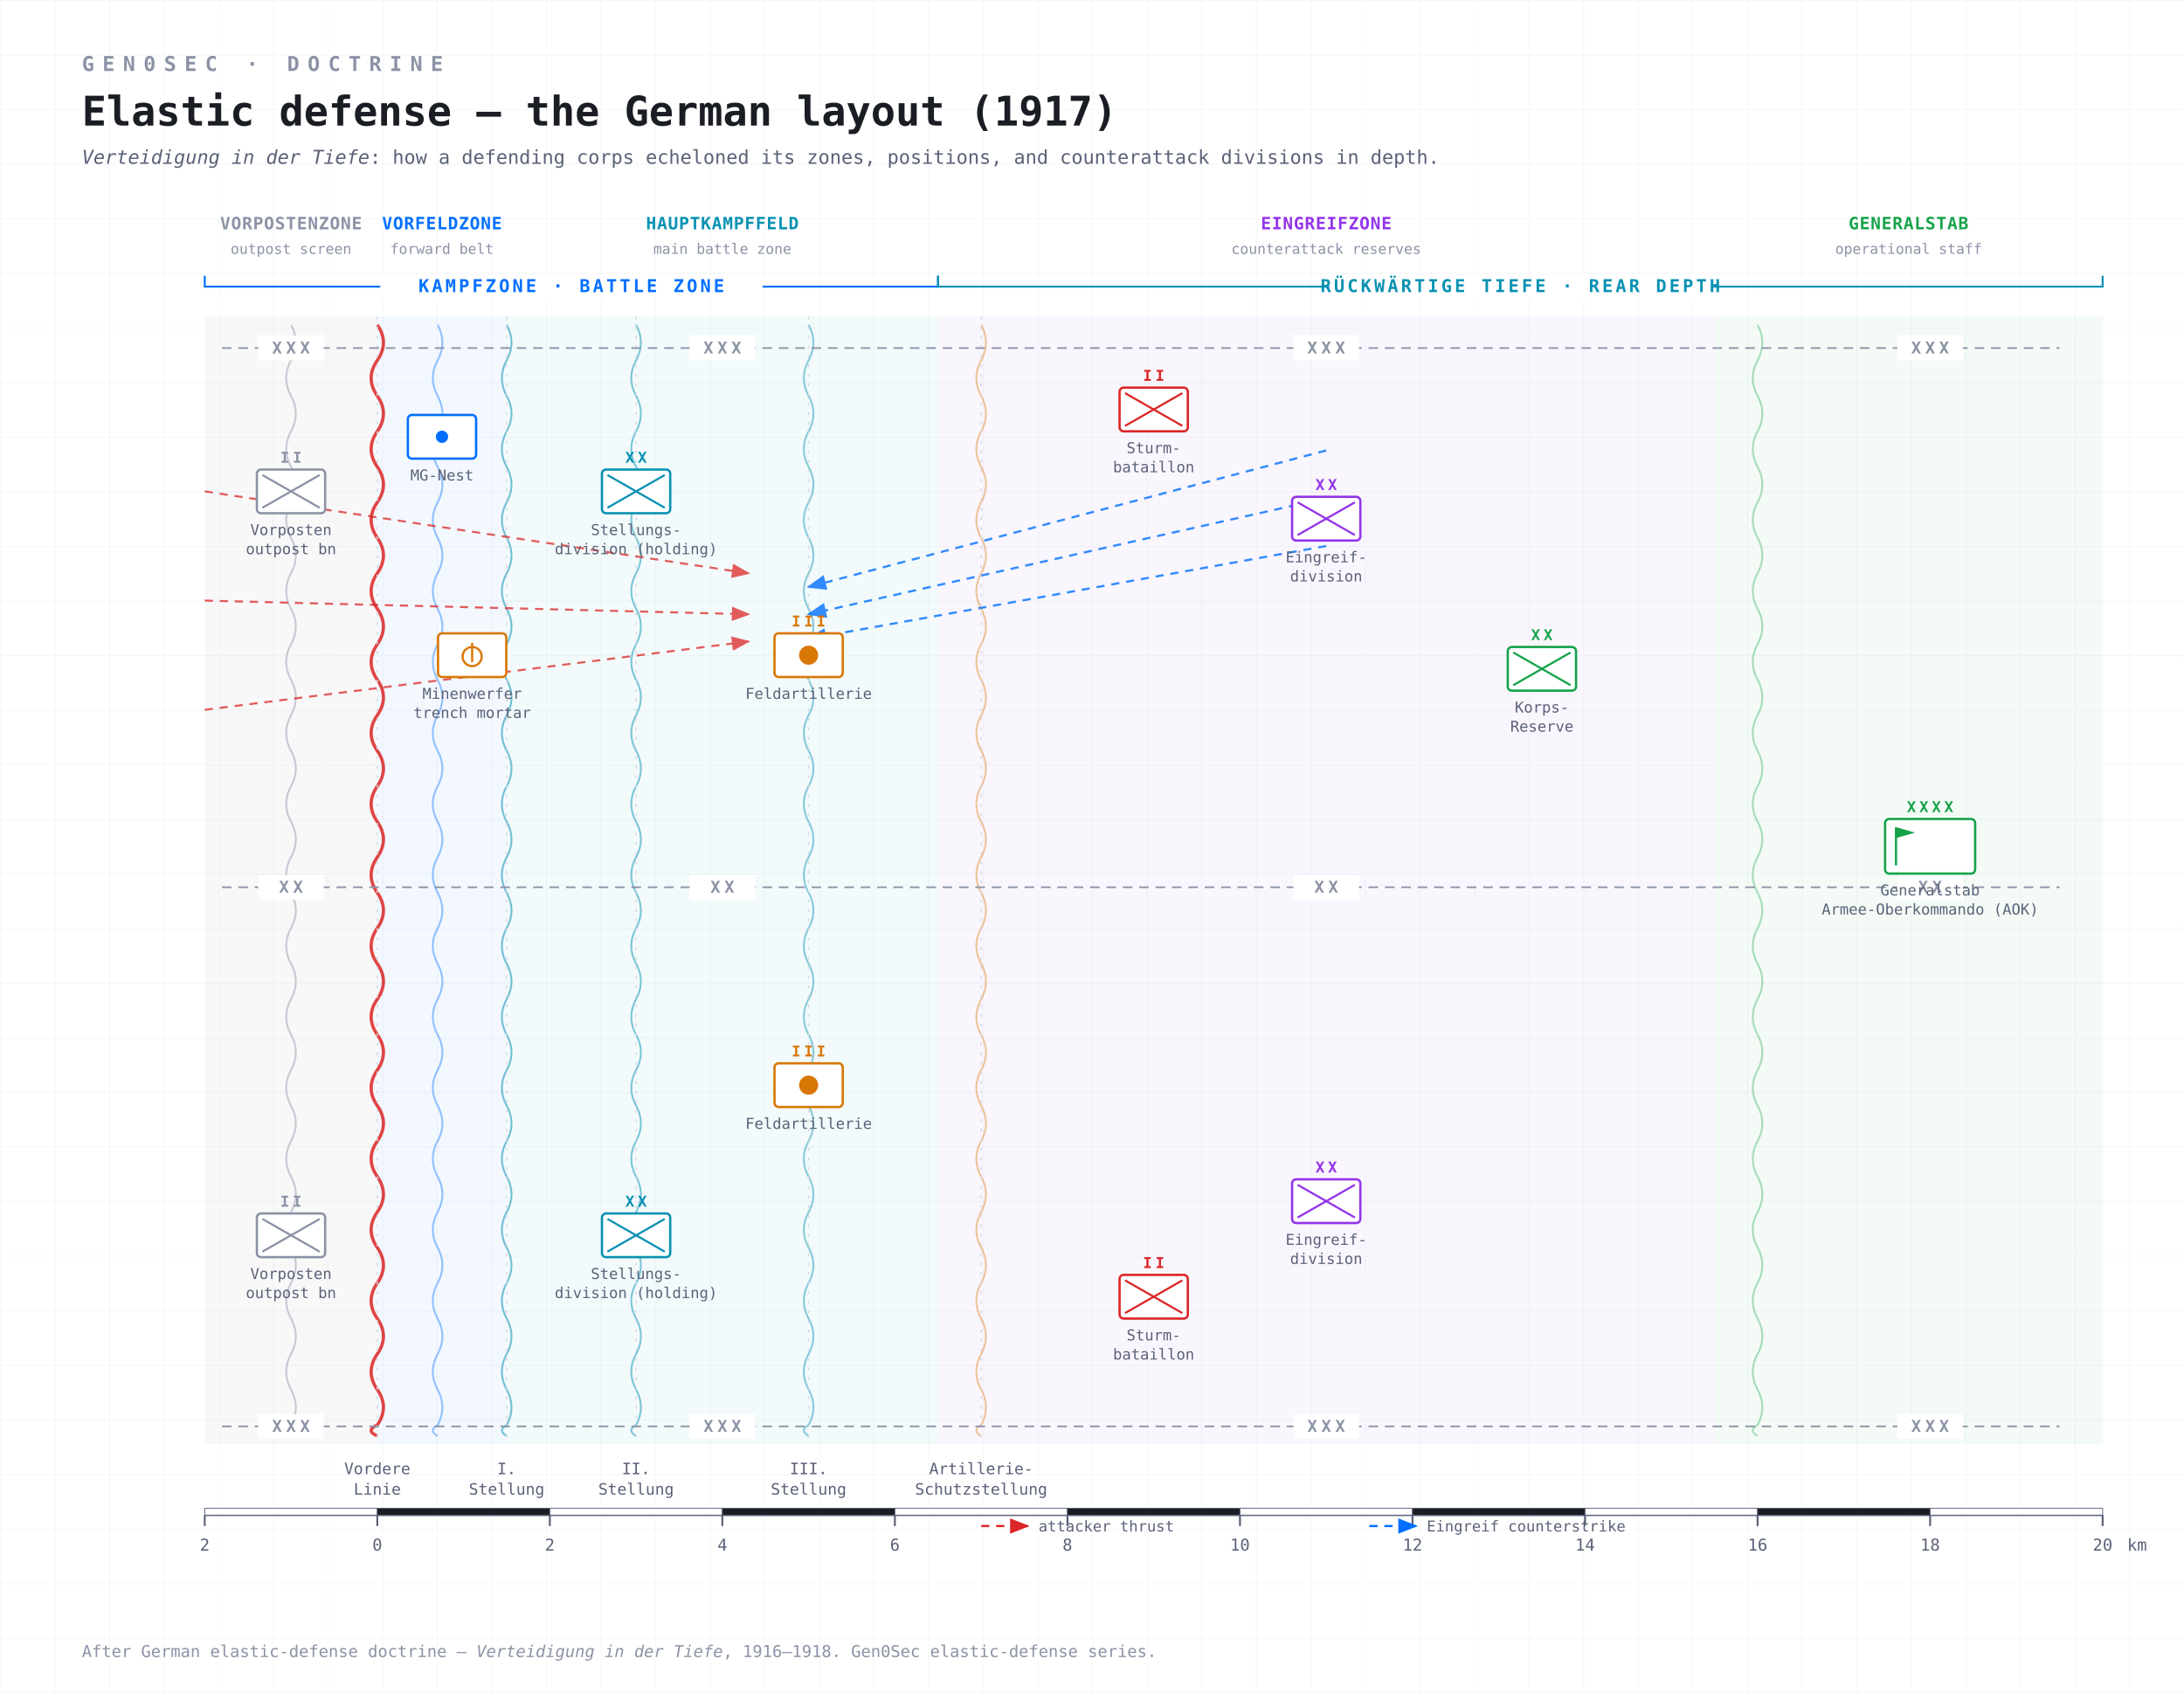
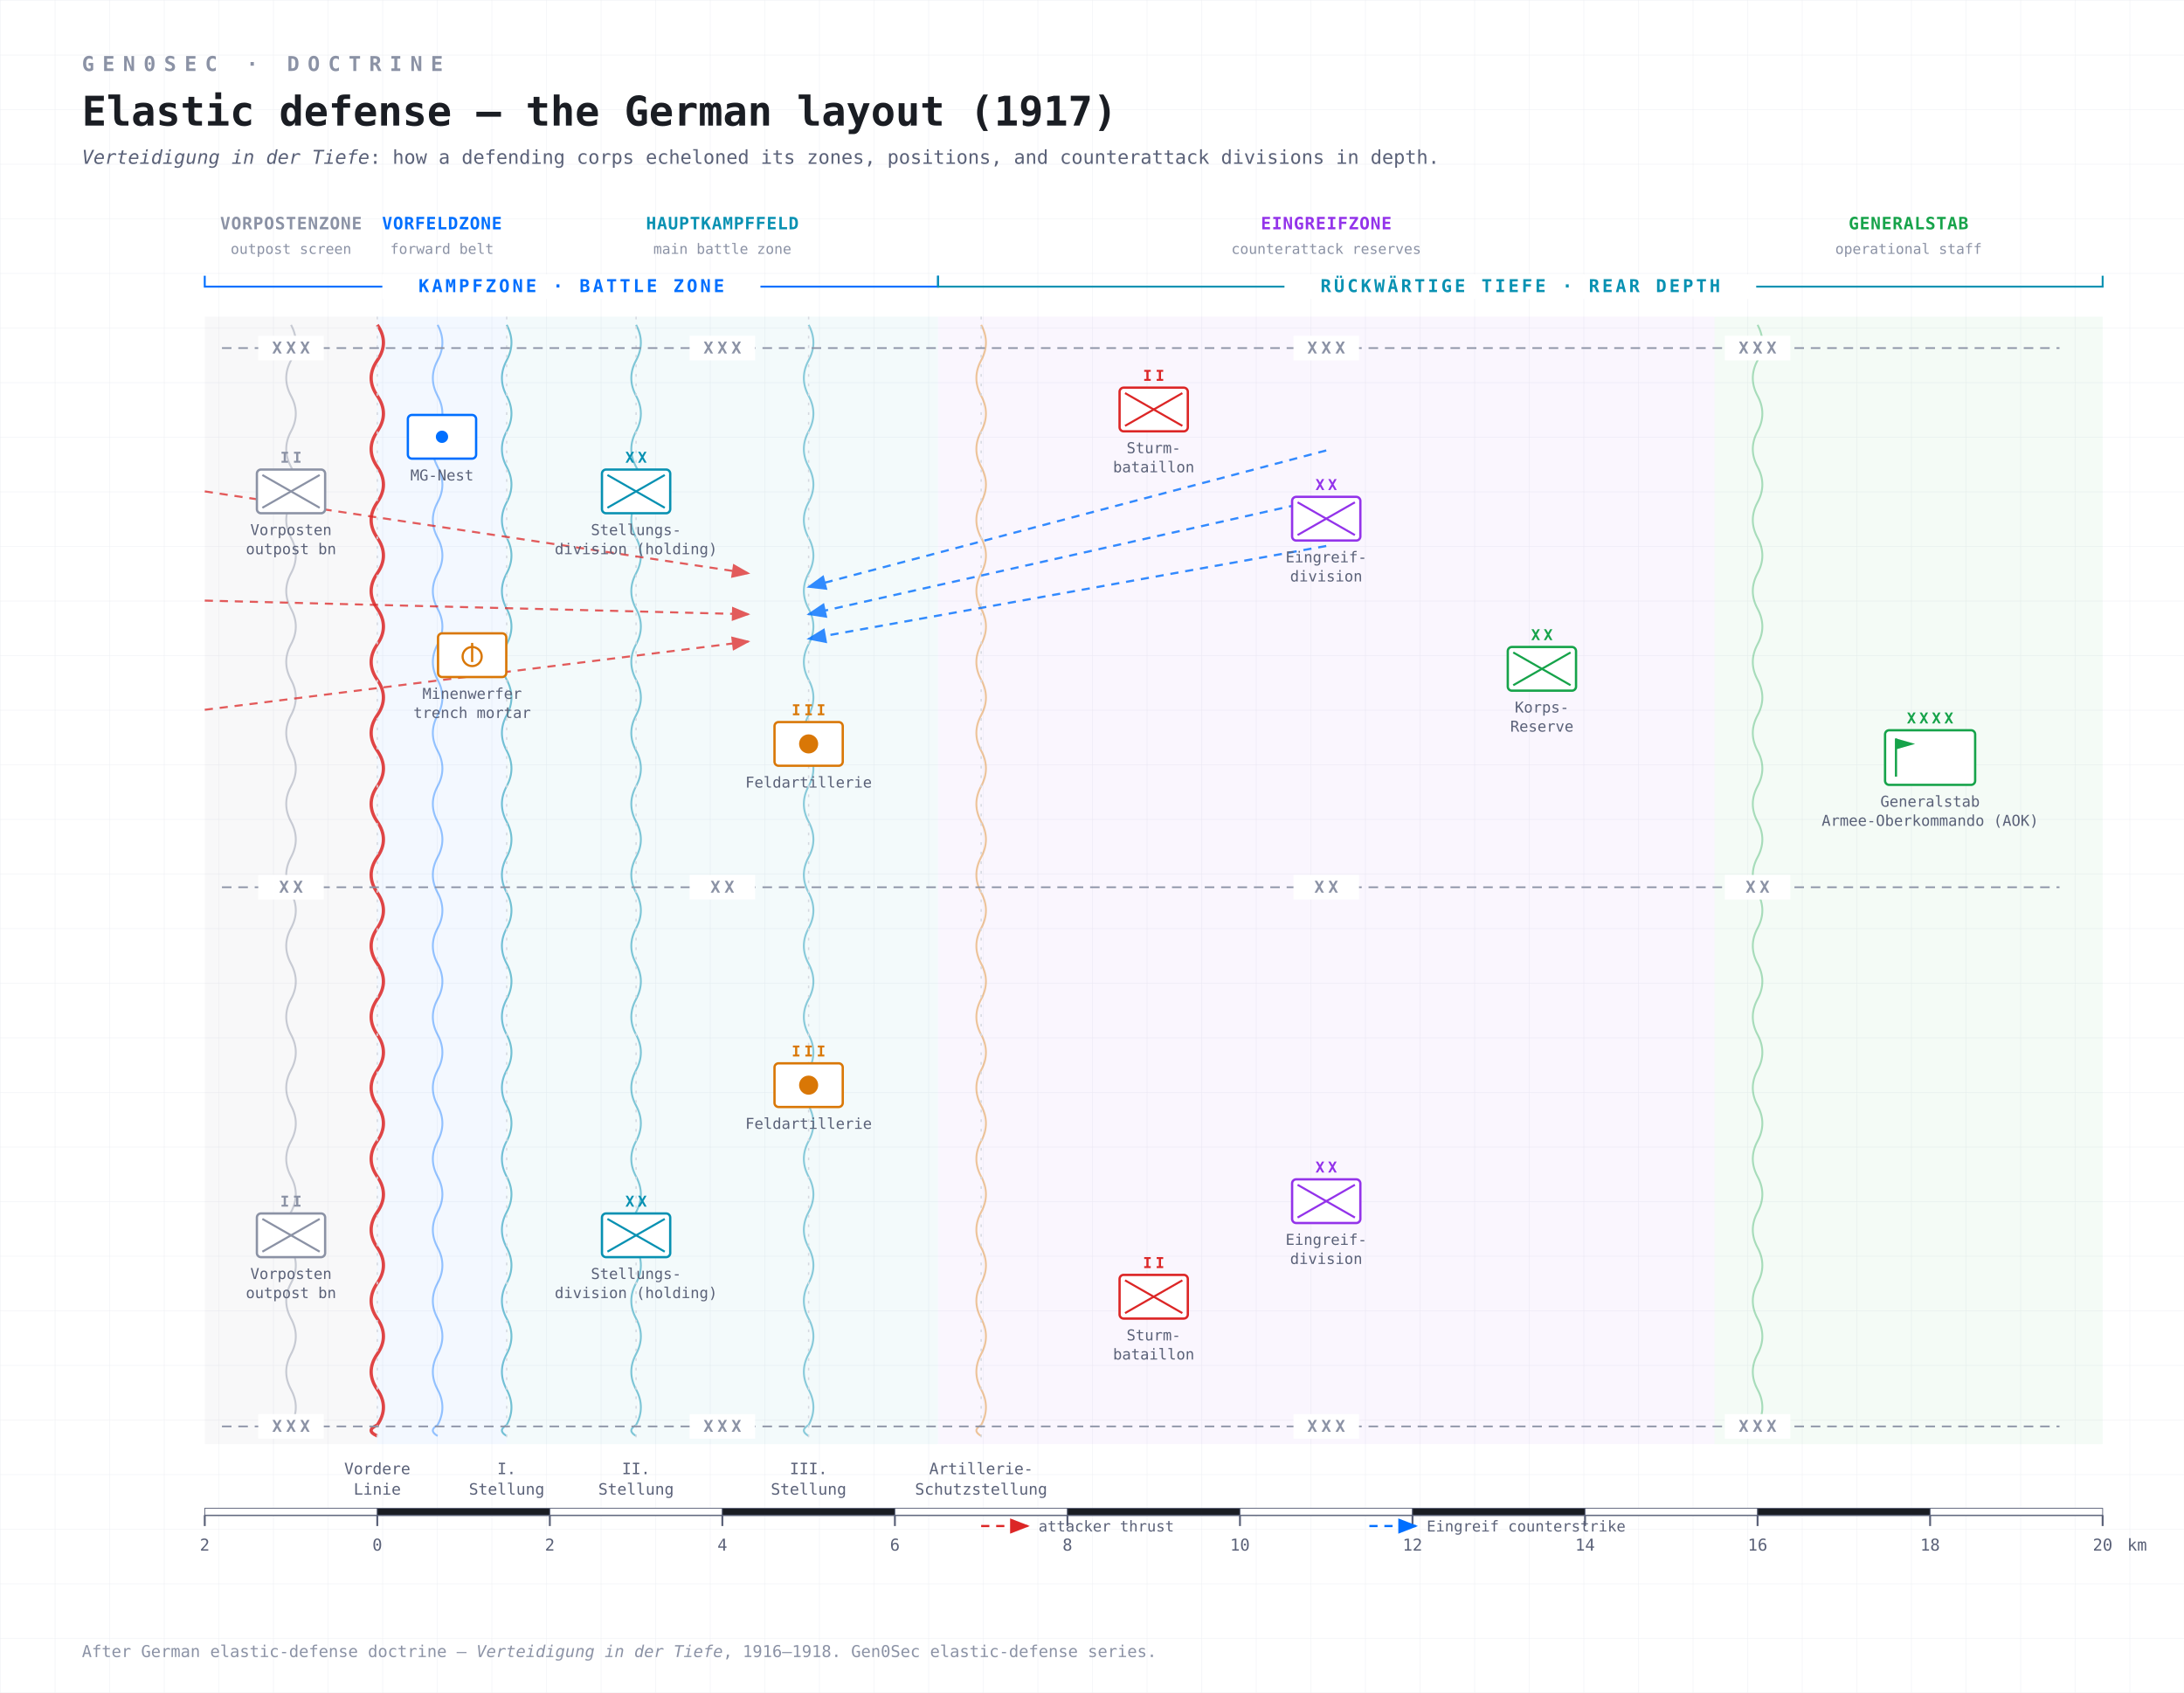
<svg xmlns="http://www.w3.org/2000/svg" viewBox="0 0 1600 1240" font-family="'JetBrains Mono', ui-monospace, monospace">
  <style>text{font-family:'JetBrains Mono',ui-monospace,'SFMono-Regular',Menlo,Consolas,monospace;}</style>
  <defs>
    <pattern id="grid" width="40" height="40" patternUnits="userSpaceOnUse">
      <path d="M 40 0 L 0 0 0 40" fill="none" stroke="#e8eaef" stroke-width="0.5" />
    </pattern>
    <marker id="atk" markerWidth="9" markerHeight="7" refX="8" refY="3.5" orient="auto">
      <polygon points="0 0, 9 3.5, 0 7" fill="#dc2626" />
    </marker>
    <marker id="ctr" markerWidth="9" markerHeight="7" refX="8" refY="3.5" orient="auto">
      <polygon points="0 0, 9 3.5, 0 7" fill="#006fff" />
    </marker>
  </defs>
  <rect width="1600" height="1240" fill="#ffffff" />
  <rect width="1600" height="1240" fill="url(#grid)" />
  <text x="60" y="52" fill="#8b92a5" font-size="15" letter-spacing="6" font-weight="600">GEN0SEC · DOCTRINE</text>
  <text x="60" y="92" fill="#1a1d23" font-size="30" font-weight="700">Elastic defense — the German layout (1917)</text>
  <text x="60" y="120" fill="#5a6178" font-size="14">
    <tspan font-style="italic">Verteidigung in der Tiefe</tspan>: how a defending corps echeloned its zones, positions, and counterattack divisions in depth.</text>
  <rect x="150.0" y="232" width="126.4" height="826" fill="rgba(139,146,165,0.06)" />
  <rect x="276.4" y="232" width="94.8" height="826" fill="rgba(0,111,255,0.05)" />
  <rect x="371.2" y="232" width="316.0" height="826" fill="rgba(8,145,178,0.05)" />
  <rect x="687.2" y="232" width="568.8" height="826" fill="rgba(147,51,234,0.045)" />
  <rect x="1256.0" y="232" width="284.4" height="826" fill="rgba(22,163,74,0.05)" />
  <path d="M 213.2 238 Q 220.2 251.0 213.2 264 Q 206.2 277.0 213.2 290 Q 220.2 303.0 213.2 316 Q 206.2 329.0 213.2 342 Q 220.2 355.0 213.2 368 Q 206.2 381.0 213.2 394 Q 220.2 407.0 213.2 420 Q 206.2 433.0 213.2 446 Q 220.2 459.0 213.2 472 Q 206.2 485.0 213.2 498 Q 220.2 511.0 213.2 524 Q 206.2 537.0 213.2 550 Q 220.2 563.0 213.2 576 Q 206.2 589.0 213.2 602 Q 220.2 615.0 213.2 628 Q 206.2 641.0 213.2 654 Q 220.2 667.0 213.2 680 Q 206.2 693.0 213.2 706 Q 220.2 719.0 213.2 732 Q 206.2 745.0 213.2 758 Q 220.2 771.0 213.2 784 Q 206.2 797.0 213.2 810 Q 220.2 823.0 213.2 836 Q 206.2 849.0 213.2 862 Q 220.2 875.0 213.2 888 Q 206.2 901.0 213.2 914 Q 220.2 927.0 213.2 940 Q 206.2 953.0 213.2 966 Q 220.2 979.0 213.2 992 Q 206.2 1005.0 213.2 1018 Q 220.2 1031.0 213.2 1044 Q 206.2 1048.0 213.2 1052" fill="none" stroke="#8b92a5" stroke-width="1.4" opacity="0.45" />
  <path d="M 276.4 238 Q 285.4 251.0 276.4 264 Q 267.4 277.0 276.4 290 Q 285.4 303.0 276.4 316 Q 267.4 329.0 276.4 342 Q 285.4 355.0 276.4 368 Q 267.4 381.0 276.4 394 Q 285.4 407.0 276.4 420 Q 267.4 433.0 276.4 446 Q 285.4 459.0 276.4 472 Q 267.4 485.0 276.4 498 Q 285.4 511.0 276.4 524 Q 267.4 537.0 276.4 550 Q 285.4 563.0 276.4 576 Q 267.4 589.0 276.4 602 Q 285.4 615.0 276.4 628 Q 267.4 641.0 276.4 654 Q 285.4 667.0 276.4 680 Q 267.4 693.0 276.4 706 Q 285.4 719.0 276.4 732 Q 267.4 745.0 276.4 758 Q 285.4 771.0 276.4 784 Q 267.4 797.0 276.4 810 Q 285.4 823.0 276.4 836 Q 267.4 849.0 276.4 862 Q 285.4 875.0 276.4 888 Q 267.4 901.0 276.4 914 Q 285.4 927.0 276.4 940 Q 267.4 953.0 276.4 966 Q 285.4 979.0 276.4 992 Q 267.4 1005.0 276.4 1018 Q 285.4 1031.0 276.4 1044 Q 267.4 1048.0 276.4 1052" fill="none" stroke="#dc2626" stroke-width="2.4" opacity="0.85" />
  <path d="M 320.6 238 Q 327.6 251.0 320.6 264 Q 313.6 277.0 320.6 290 Q 327.6 303.0 320.6 316 Q 313.6 329.0 320.6 342 Q 327.6 355.0 320.6 368 Q 313.6 381.0 320.6 394 Q 327.6 407.0 320.6 420 Q 313.6 433.0 320.6 446 Q 327.6 459.0 320.6 472 Q 313.6 485.0 320.6 498 Q 327.6 511.0 320.6 524 Q 313.6 537.0 320.6 550 Q 327.6 563.0 320.6 576 Q 313.6 589.0 320.6 602 Q 327.6 615.0 320.6 628 Q 313.6 641.0 320.6 654 Q 327.6 667.0 320.6 680 Q 313.6 693.0 320.6 706 Q 327.6 719.0 320.6 732 Q 313.6 745.0 320.6 758 Q 327.6 771.0 320.6 784 Q 313.6 797.0 320.6 810 Q 327.6 823.0 320.6 836 Q 313.6 849.0 320.6 862 Q 327.6 875.0 320.6 888 Q 313.6 901.0 320.6 914 Q 327.6 927.0 320.6 940 Q 313.6 953.0 320.6 966 Q 327.6 979.0 320.6 992 Q 313.6 1005.0 320.6 1018 Q 327.6 1031.0 320.6 1044 Q 313.6 1048.0 320.6 1052" fill="none" stroke="#006fff" stroke-width="1.4" opacity="0.4" />
  <path d="M 371.2 238 Q 378.2 251.0 371.2 264 Q 364.2 277.0 371.2 290 Q 378.2 303.0 371.2 316 Q 364.2 329.0 371.2 342 Q 378.2 355.0 371.2 368 Q 364.2 381.0 371.2 394 Q 378.2 407.0 371.2 420 Q 364.2 433.0 371.2 446 Q 378.2 459.0 371.2 472 Q 364.2 485.0 371.2 498 Q 378.2 511.0 371.2 524 Q 364.2 537.0 371.2 550 Q 378.2 563.0 371.2 576 Q 364.2 589.0 371.2 602 Q 378.2 615.0 371.2 628 Q 364.2 641.0 371.2 654 Q 378.2 667.0 371.2 680 Q 364.2 693.0 371.2 706 Q 378.2 719.0 371.2 732 Q 364.2 745.0 371.2 758 Q 378.2 771.0 371.2 784 Q 364.2 797.0 371.2 810 Q 378.2 823.0 371.2 836 Q 364.2 849.0 371.2 862 Q 378.2 875.0 371.2 888 Q 364.2 901.0 371.2 914 Q 378.2 927.0 371.2 940 Q 364.2 953.0 371.2 966 Q 378.2 979.0 371.2 992 Q 364.2 1005.0 371.2 1018 Q 378.2 1031.0 371.2 1044 Q 364.2 1048.0 371.2 1052" fill="none" stroke="#0891b2" stroke-width="1.4" opacity="0.55" />
  <path d="M 466.0 238 Q 473.0 251.0 466.0 264 Q 459.0 277.0 466.0 290 Q 473.0 303.0 466.0 316 Q 459.0 329.0 466.0 342 Q 473.0 355.0 466.0 368 Q 459.0 381.0 466.0 394 Q 473.0 407.0 466.0 420 Q 459.0 433.0 466.0 446 Q 473.0 459.0 466.0 472 Q 459.0 485.0 466.0 498 Q 473.0 511.0 466.0 524 Q 459.0 537.0 466.0 550 Q 473.0 563.0 466.0 576 Q 459.0 589.0 466.0 602 Q 473.0 615.0 466.0 628 Q 459.0 641.0 466.0 654 Q 473.0 667.0 466.0 680 Q 459.0 693.0 466.0 706 Q 473.0 719.0 466.0 732 Q 459.0 745.0 466.0 758 Q 473.0 771.0 466.0 784 Q 459.0 797.0 466.0 810 Q 473.0 823.0 466.0 836 Q 459.0 849.0 466.0 862 Q 473.0 875.0 466.0 888 Q 459.0 901.0 466.0 914 Q 473.0 927.0 466.0 940 Q 459.0 953.0 466.0 966 Q 473.0 979.0 466.0 992 Q 459.0 1005.0 466.0 1018 Q 473.0 1031.0 466.0 1044 Q 459.0 1048.0 466.0 1052" fill="none" stroke="#0891b2" stroke-width="1.4" opacity="0.5" />
  <path d="M 592.4 238 Q 599.4 251.0 592.4 264 Q 585.4 277.0 592.4 290 Q 599.4 303.0 592.4 316 Q 585.4 329.0 592.4 342 Q 599.4 355.0 592.4 368 Q 585.4 381.0 592.4 394 Q 599.4 407.0 592.4 420 Q 585.4 433.0 592.4 446 Q 599.4 459.0 592.4 472 Q 585.4 485.0 592.4 498 Q 599.4 511.0 592.4 524 Q 585.4 537.0 592.4 550 Q 599.4 563.0 592.4 576 Q 585.4 589.0 592.4 602 Q 599.4 615.0 592.4 628 Q 585.4 641.0 592.4 654 Q 599.4 667.0 592.4 680 Q 585.4 693.0 592.4 706 Q 599.4 719.0 592.4 732 Q 585.4 745.0 592.4 758 Q 599.4 771.0 592.4 784 Q 585.4 797.0 592.4 810 Q 599.4 823.0 592.4 836 Q 585.4 849.0 592.4 862 Q 599.4 875.0 592.4 888 Q 585.4 901.0 592.4 914 Q 599.4 927.0 592.4 940 Q 585.4 953.0 592.4 966 Q 599.4 979.0 592.4 992 Q 585.4 1005.0 592.4 1018 Q 599.4 1031.0 592.4 1044 Q 585.4 1048.0 592.4 1052" fill="none" stroke="#0891b2" stroke-width="1.4" opacity="0.45" />
  <path d="M 718.8 238 Q 725.8 251.0 718.8 264 Q 711.8 277.0 718.8 290 Q 725.8 303.0 718.8 316 Q 711.8 329.0 718.8 342 Q 725.8 355.0 718.8 368 Q 711.8 381.0 718.8 394 Q 725.8 407.0 718.8 420 Q 711.8 433.0 718.8 446 Q 725.8 459.0 718.8 472 Q 711.8 485.0 718.8 498 Q 725.8 511.0 718.8 524 Q 711.8 537.0 718.8 550 Q 725.8 563.0 718.8 576 Q 711.8 589.0 718.8 602 Q 725.8 615.0 718.8 628 Q 711.8 641.0 718.8 654 Q 725.8 667.0 718.8 680 Q 711.8 693.0 718.8 706 Q 725.8 719.0 718.8 732 Q 711.8 745.0 718.8 758 Q 725.8 771.0 718.8 784 Q 711.8 797.0 718.8 810 Q 725.8 823.0 718.8 836 Q 711.8 849.0 718.8 862 Q 725.8 875.0 718.8 888 Q 711.8 901.0 718.8 914 Q 725.8 927.0 718.8 940 Q 711.8 953.0 718.8 966 Q 725.8 979.0 718.8 992 Q 711.8 1005.0 718.8 1018 Q 725.8 1031.0 718.8 1044 Q 711.8 1048.0 718.8 1052" fill="none" stroke="#d97706" stroke-width="1.4" opacity="0.4" />
  <path d="M 1287.6 238 Q 1294.6 251.0 1287.6 264 Q 1280.6 277.0 1287.6 290 Q 1294.6 303.0 1287.6 316 Q 1280.6 329.0 1287.6 342 Q 1294.6 355.0 1287.6 368 Q 1280.6 381.0 1287.6 394 Q 1294.6 407.0 1287.6 420 Q 1280.6 433.0 1287.6 446 Q 1294.6 459.0 1287.6 472 Q 1280.6 485.0 1287.6 498 Q 1294.6 511.0 1287.6 524 Q 1280.6 537.0 1287.6 550 Q 1294.6 563.0 1287.6 576 Q 1280.6 589.0 1287.6 602 Q 1294.6 615.0 1287.6 628 Q 1280.6 641.0 1287.6 654 Q 1294.6 667.0 1287.6 680 Q 1280.6 693.0 1287.6 706 Q 1294.6 719.0 1287.6 732 Q 1280.6 745.0 1287.6 758 Q 1294.6 771.0 1287.6 784 Q 1280.6 797.0 1287.6 810 Q 1294.6 823.0 1287.6 836 Q 1280.6 849.0 1287.6 862 Q 1294.6 875.0 1287.6 888 Q 1280.6 901.0 1287.6 914 Q 1294.6 927.0 1287.6 940 Q 1280.6 953.0 1287.6 966 Q 1294.6 979.0 1287.6 992 Q 1280.6 1005.0 1287.6 1018 Q 1294.6 1031.0 1287.6 1044 Q 1280.6 1048.0 1287.6 1052" fill="none" stroke="#16a34a" stroke-width="1.4" opacity="0.35" />
  <line x1="276.4" y1="232" x2="276.4" y2="1058" stroke="#d5d9e0" stroke-width="1" stroke-dasharray="2 5" />
  <text x="276.4" y="1080" fill="#5a6178" font-size="11.5" text-anchor="middle">Vordere</text>
  <text x="276.4" y="1095" fill="#5a6178" font-size="11.5" text-anchor="middle">Linie</text>
  <line x1="371.2" y1="232" x2="371.2" y2="1058" stroke="#d5d9e0" stroke-width="1" stroke-dasharray="2 5" />
  <text x="371.2" y="1080" fill="#5a6178" font-size="11.5" text-anchor="middle">I.</text>
  <text x="371.2" y="1095" fill="#5a6178" font-size="11.5" text-anchor="middle">Stellung</text>
  <line x1="466.0" y1="232" x2="466.0" y2="1058" stroke="#d5d9e0" stroke-width="1" stroke-dasharray="2 5" />
  <text x="466.0" y="1080" fill="#5a6178" font-size="11.5" text-anchor="middle">II.</text>
  <text x="466.0" y="1095" fill="#5a6178" font-size="11.5" text-anchor="middle">Stellung</text>
  <line x1="592.4" y1="232" x2="592.4" y2="1058" stroke="#d5d9e0" stroke-width="1" stroke-dasharray="2 5" />
  <text x="592.4" y="1080" fill="#5a6178" font-size="11.5" text-anchor="middle">III.</text>
  <text x="592.4" y="1095" fill="#5a6178" font-size="11.5" text-anchor="middle">Stellung</text>
  <line x1="718.8" y1="232" x2="718.8" y2="1058" stroke="#d5d9e0" stroke-width="1" stroke-dasharray="2 5" />
  <text x="718.8" y="1080" fill="#5a6178" font-size="11.5" text-anchor="middle">Artillerie-</text>
  <text x="718.8" y="1095" fill="#5a6178" font-size="11.5" text-anchor="middle">Schutzstellung</text>
  <line x1="162.6" y1="255" x2="1508.8" y2="255" stroke="#8b92a5" stroke-width="1.2" stroke-dasharray="7 5" />
  <rect x="189.2" y="246" width="48" height="18" fill="#ffffff" />
  <text x="213.2" y="259" fill="#8b92a5" font-size="12" letter-spacing="3" text-anchor="middle" font-weight="600">XXX</text>
  <rect x="505.2" y="246" width="48" height="18" fill="#ffffff" />
  <text x="529.2" y="259" fill="#8b92a5" font-size="12" letter-spacing="3" text-anchor="middle" font-weight="600">XXX</text>
  <rect x="947.6" y="246" width="48" height="18" fill="#ffffff" />
  <text x="971.6" y="259" fill="#8b92a5" font-size="12" letter-spacing="3" text-anchor="middle" font-weight="600">XXX</text>
-   <rect x="1390.0" y="246" width="48" height="18" fill="#ffffff" />
-   <text x="1414.0" y="259" fill="#8b92a5" font-size="12" letter-spacing="3" text-anchor="middle" font-weight="600">XXX</text>
+   <rect x="1263.6" y="246" width="48" height="18" fill="#ffffff" />
+   <text x="1287.6" y="259" fill="#8b92a5" font-size="12" letter-spacing="3" text-anchor="middle" font-weight="600">XXX</text>
  <line x1="162.6" y1="650" x2="1508.8" y2="650" stroke="#8b92a5" stroke-width="1.2" stroke-dasharray="7 5" />
  <rect x="189.2" y="641" width="48" height="18" fill="#ffffff" />
  <text x="213.2" y="654" fill="#8b92a5" font-size="12" letter-spacing="3" text-anchor="middle" font-weight="600">XX</text>
  <rect x="505.2" y="641" width="48" height="18" fill="#ffffff" />
  <text x="529.2" y="654" fill="#8b92a5" font-size="12" letter-spacing="3" text-anchor="middle" font-weight="600">XX</text>
  <rect x="947.6" y="641" width="48" height="18" fill="#ffffff" />
  <text x="971.6" y="654" fill="#8b92a5" font-size="12" letter-spacing="3" text-anchor="middle" font-weight="600">XX</text>
-   <rect x="1390.0" y="641" width="48" height="18" fill="#ffffff" />
-   <text x="1414.0" y="654" fill="#8b92a5" font-size="12" letter-spacing="3" text-anchor="middle" font-weight="600">XX</text>
+   <rect x="1263.6" y="641" width="48" height="18" fill="#ffffff" />
+   <text x="1287.6" y="654" fill="#8b92a5" font-size="12" letter-spacing="3" text-anchor="middle" font-weight="600">XX</text>
  <line x1="162.6" y1="1045" x2="1508.8" y2="1045" stroke="#8b92a5" stroke-width="1.2" stroke-dasharray="7 5" />
  <rect x="189.2" y="1036" width="48" height="18" fill="#ffffff" />
  <text x="213.2" y="1049" fill="#8b92a5" font-size="12" letter-spacing="3" text-anchor="middle" font-weight="600">XXX</text>
  <rect x="505.2" y="1036" width="48" height="18" fill="#ffffff" />
  <text x="529.2" y="1049" fill="#8b92a5" font-size="12" letter-spacing="3" text-anchor="middle" font-weight="600">XXX</text>
  <rect x="947.6" y="1036" width="48" height="18" fill="#ffffff" />
  <text x="971.6" y="1049" fill="#8b92a5" font-size="12" letter-spacing="3" text-anchor="middle" font-weight="600">XXX</text>
-   <rect x="1390.0" y="1036" width="48" height="18" fill="#ffffff" />
-   <text x="1414.0" y="1049" fill="#8b92a5" font-size="12" letter-spacing="3" text-anchor="middle" font-weight="600">XXX</text>
+   <rect x="1263.6" y="1036" width="48" height="18" fill="#ffffff" />
+   <text x="1287.6" y="1049" fill="#8b92a5" font-size="12" letter-spacing="3" text-anchor="middle" font-weight="600">XXX</text>
  <text x="213.2" y="168" fill="#8b92a5" font-size="12.5" font-weight="700" text-anchor="middle" letter-spacing="0.5">VORPOSTENZONE</text>
  <text x="213.2" y="186" fill="#8b92a5" font-size="10.5" text-anchor="middle">outpost screen</text>
  <text x="323.8" y="168" fill="#006fff" font-size="12.5" font-weight="700" text-anchor="middle" letter-spacing="0.5">VORFELDZONE</text>
  <text x="323.8" y="186" fill="#8b92a5" font-size="10.5" text-anchor="middle">forward belt</text>
  <text x="529.2" y="168" fill="#0891b2" font-size="12.5" font-weight="700" text-anchor="middle" letter-spacing="0.5">HAUPTKAMPFFELD</text>
  <text x="529.2" y="186" fill="#8b92a5" font-size="10.5" text-anchor="middle">main battle zone</text>
  <text x="971.6" y="168" fill="#9333ea" font-size="12.5" font-weight="700" text-anchor="middle" letter-spacing="0.5">EINGREIFZONE</text>
  <text x="971.6" y="186" fill="#8b92a5" font-size="10.5" text-anchor="middle">counterattack reserves</text>
  <text x="1398.2" y="168" fill="#16a34a" font-size="12.5" font-weight="700" text-anchor="middle" letter-spacing="0.5">GENERALSTAB</text>
  <text x="1398.2" y="186" fill="#8b92a5" font-size="10.5" text-anchor="middle">operational staff</text>
  <path d="M 150.0 202 L 150.0 210 L 687.2 210 L 687.2 202" fill="none" stroke="#006fff" stroke-width="1.4" />
-   <rect x="278.6" y="201" width="280" height="18" fill="#ffffff" />
+   <rect x="280.1" y="201" width="277.0" height="18" fill="#ffffff" />
  <text x="418.6" y="214" fill="#006fff" font-size="13" font-weight="700" letter-spacing="2" text-anchor="middle">KAMPFZONE  ·  BATTLE ZONE</text>
  <path d="M 687.2 202 L 687.2 210 L 1540.4 210 L 1540.4 202" fill="none" stroke="#0891b2" stroke-width="1.4" />
-   <rect x="973.8" y="201" width="280" height="18" fill="#ffffff" />
+   <rect x="941.0" y="201" width="345.6" height="18" fill="#ffffff" />
  <text x="1113.8" y="214" fill="#0891b2" font-size="13" font-weight="700" letter-spacing="2" text-anchor="middle">RÜCKWÄRTIGE TIEFE  ·  REAR DEPTH</text>
  <line x1="150.0" y1="360" x2="548.2" y2="420" stroke="#dc2626" stroke-width="1.5" stroke-dasharray="6 5" opacity="0.75" marker-end="url(#atk)" />
  <line x1="150.0" y1="440" x2="548.2" y2="450" stroke="#dc2626" stroke-width="1.5" stroke-dasharray="6 5" opacity="0.75" marker-end="url(#atk)" />
  <line x1="150.0" y1="520" x2="548.2" y2="470" stroke="#dc2626" stroke-width="1.5" stroke-dasharray="6 5" opacity="0.75" marker-end="url(#atk)" />
  <line x1="971.6" y1="330" x2="592.4" y2="430" stroke="#006fff" stroke-width="1.6" stroke-dasharray="6 5" opacity="0.8" marker-end="url(#ctr)" />
  <line x1="971.6" y1="365" x2="592.4" y2="450" stroke="#006fff" stroke-width="1.6" stroke-dasharray="6 5" opacity="0.8" marker-end="url(#ctr)" />
  <line x1="971.6" y1="400" x2="592.4" y2="468" stroke="#006fff" stroke-width="1.6" stroke-dasharray="6 5" opacity="0.8" marker-end="url(#ctr)" />
  <g>
    <rect x="188.2" y="344.0" width="50" height="32" rx="3" fill="#ffffff" stroke="#8b92a5" stroke-width="1.7" />
    <line x1="192.2" y1="348" x2="234.2" y2="372" stroke="#8b92a5" stroke-width="1.5" />
    <line x1="234.2" y1="348" x2="192.2" y2="372" stroke="#8b92a5" stroke-width="1.5" />
    <text x="213.2" y="339" fill="#8b92a5" font-size="11" letter-spacing="2.5" text-anchor="middle" font-weight="700">II</text>
    <text x="213.2" y="392" fill="#5a6178" font-size="11" text-anchor="middle">Vorposten</text>
    <text x="213.2" y="406" fill="#5a6178" font-size="11" text-anchor="middle">outpost bn</text>
  </g>
  <g>
    <rect x="298.8" y="304.0" width="50" height="32" rx="3" fill="#ffffff" stroke="#006fff" stroke-width="1.7" />
    <circle cx="323.8" cy="320" r="4.5" fill="#006fff" />
    <text x="323.8" y="352" fill="#5a6178" font-size="11" text-anchor="middle">MG-Nest</text>
  </g>
  <g>
    <rect x="320.9" y="464.0" width="50" height="32" rx="3" fill="#ffffff" stroke="#d97706" stroke-width="1.7" />
    <circle cx="345.9" cy="481" r="7" fill="none" stroke="#d97706" stroke-width="1.6" />
    <line x1="345.9" y1="485" x2="345.9" y2="471" stroke="#d97706" stroke-width="1.6" />
    <text x="345.9" y="512" fill="#5a6178" font-size="11" text-anchor="middle">Minenwerfer</text>
    <text x="345.9" y="526" fill="#5a6178" font-size="11" text-anchor="middle">trench mortar</text>
  </g>
  <g>
    <rect x="441.0" y="344.0" width="50" height="32" rx="3" fill="#ffffff" stroke="#0891b2" stroke-width="1.7" />
    <line x1="445" y1="348" x2="487" y2="372" stroke="#0891b2" stroke-width="1.5" />
    <line x1="487" y1="348" x2="445" y2="372" stroke="#0891b2" stroke-width="1.5" />
    <text x="466.0" y="339" fill="#0891b2" font-size="11" letter-spacing="2.5" text-anchor="middle" font-weight="700">XX</text>
    <text x="466.0" y="392" fill="#5a6178" font-size="11" text-anchor="middle">Stellungs-</text>
    <text x="466.0" y="406" fill="#5a6178" font-size="11" text-anchor="middle">division (holding)</text>
  </g>
  <g>
-     <rect x="567.4" y="464.0" width="50" height="32" rx="3" fill="#ffffff" stroke="#d97706" stroke-width="1.7" />
-     <circle cx="592.4" cy="480" r="7" fill="#d97706" />
-     <text x="592.4" y="459" fill="#d97706" font-size="11" letter-spacing="2.5" text-anchor="middle" font-weight="700">III</text>
-     <text x="592.4" y="512" fill="#5a6178" font-size="11" text-anchor="middle">Feldartillerie</text>
+     <rect x="567.4" y="529.0" width="50" height="32" rx="3" fill="#ffffff" stroke="#d97706" stroke-width="1.7" />
+     <circle cx="592.4" cy="545" r="7" fill="#d97706" />
+     <text x="592.4" y="524" fill="#d97706" font-size="11" letter-spacing="2.5" text-anchor="middle" font-weight="700">III</text>
+     <text x="592.4" y="577" fill="#5a6178" font-size="11" text-anchor="middle">Feldartillerie</text>
  </g>
  <g>
    <rect x="820.2" y="284.0" width="50" height="32" rx="3" fill="#ffffff" stroke="#dc2626" stroke-width="1.7" />
    <line x1="824.2" y1="288" x2="866.2" y2="312" stroke="#dc2626" stroke-width="1.5" />
    <line x1="866.2" y1="288" x2="824.2" y2="312" stroke="#dc2626" stroke-width="1.5" />
    <text x="845.2" y="279" fill="#dc2626" font-size="11" letter-spacing="2.5" text-anchor="middle" font-weight="700">II</text>
    <text x="845.2" y="332" fill="#5a6178" font-size="11" text-anchor="middle">Sturm-</text>
    <text x="845.2" y="346" fill="#5a6178" font-size="11" text-anchor="middle">bataillon</text>
  </g>
  <g>
    <rect x="946.6" y="364.0" width="50" height="32" rx="3" fill="#ffffff" stroke="#9333ea" stroke-width="1.7" />
    <line x1="950.6" y1="368" x2="992.6" y2="392" stroke="#9333ea" stroke-width="1.5" />
    <line x1="992.6" y1="368" x2="950.6" y2="392" stroke="#9333ea" stroke-width="1.5" />
    <text x="971.6" y="359" fill="#9333ea" font-size="11" letter-spacing="2.5" text-anchor="middle" font-weight="700">XX</text>
    <text x="971.6" y="412" fill="#5a6178" font-size="11" text-anchor="middle">Eingreif-</text>
    <text x="971.6" y="426" fill="#5a6178" font-size="11" text-anchor="middle">division</text>
  </g>
  <g>
    <rect x="1104.6" y="474.0" width="50" height="32" rx="3" fill="#ffffff" stroke="#16a34a" stroke-width="1.7" />
    <line x1="1108.6" y1="478" x2="1150.6" y2="502" stroke="#16a34a" stroke-width="1.5" />
    <line x1="1150.6" y1="478" x2="1108.6" y2="502" stroke="#16a34a" stroke-width="1.5" />
    <text x="1129.6" y="469" fill="#16a34a" font-size="11" letter-spacing="2.5" text-anchor="middle" font-weight="700">XX</text>
    <text x="1129.6" y="522" fill="#5a6178" font-size="11" text-anchor="middle">Korps-</text>
    <text x="1129.6" y="536" fill="#5a6178" font-size="11" text-anchor="middle">Reserve</text>
  </g>
  <g>
    <rect x="188.2" y="889.0" width="50" height="32" rx="3" fill="#ffffff" stroke="#8b92a5" stroke-width="1.7" />
    <line x1="192.2" y1="893" x2="234.2" y2="917" stroke="#8b92a5" stroke-width="1.5" />
    <line x1="234.2" y1="893" x2="192.2" y2="917" stroke="#8b92a5" stroke-width="1.5" />
    <text x="213.2" y="884" fill="#8b92a5" font-size="11" letter-spacing="2.5" text-anchor="middle" font-weight="700">II</text>
    <text x="213.2" y="937" fill="#5a6178" font-size="11" text-anchor="middle">Vorposten</text>
    <text x="213.2" y="951" fill="#5a6178" font-size="11" text-anchor="middle">outpost bn</text>
  </g>
  <g>
    <rect x="441.0" y="889.0" width="50" height="32" rx="3" fill="#ffffff" stroke="#0891b2" stroke-width="1.7" />
    <line x1="445" y1="893" x2="487" y2="917" stroke="#0891b2" stroke-width="1.5" />
    <line x1="487" y1="893" x2="445" y2="917" stroke="#0891b2" stroke-width="1.5" />
    <text x="466.0" y="884" fill="#0891b2" font-size="11" letter-spacing="2.5" text-anchor="middle" font-weight="700">XX</text>
    <text x="466.0" y="937" fill="#5a6178" font-size="11" text-anchor="middle">Stellungs-</text>
    <text x="466.0" y="951" fill="#5a6178" font-size="11" text-anchor="middle">division (holding)</text>
  </g>
  <g>
    <rect x="567.4" y="779.0" width="50" height="32" rx="3" fill="#ffffff" stroke="#d97706" stroke-width="1.7" />
    <circle cx="592.4" cy="795" r="7" fill="#d97706" />
    <text x="592.4" y="774" fill="#d97706" font-size="11" letter-spacing="2.5" text-anchor="middle" font-weight="700">III</text>
    <text x="592.4" y="827" fill="#5a6178" font-size="11" text-anchor="middle">Feldartillerie</text>
  </g>
  <g>
    <rect x="820.2" y="934.0" width="50" height="32" rx="3" fill="#ffffff" stroke="#dc2626" stroke-width="1.7" />
    <line x1="824.2" y1="938" x2="866.2" y2="962" stroke="#dc2626" stroke-width="1.5" />
    <line x1="866.2" y1="938" x2="824.2" y2="962" stroke="#dc2626" stroke-width="1.5" />
    <text x="845.2" y="929" fill="#dc2626" font-size="11" letter-spacing="2.5" text-anchor="middle" font-weight="700">II</text>
    <text x="845.2" y="982" fill="#5a6178" font-size="11" text-anchor="middle">Sturm-</text>
    <text x="845.2" y="996" fill="#5a6178" font-size="11" text-anchor="middle">bataillon</text>
  </g>
  <g>
    <rect x="946.6" y="864.0" width="50" height="32" rx="3" fill="#ffffff" stroke="#9333ea" stroke-width="1.7" />
    <line x1="950.6" y1="868" x2="992.6" y2="892" stroke="#9333ea" stroke-width="1.5" />
    <line x1="992.6" y1="868" x2="950.6" y2="892" stroke="#9333ea" stroke-width="1.5" />
    <text x="971.6" y="859" fill="#9333ea" font-size="11" letter-spacing="2.5" text-anchor="middle" font-weight="700">XX</text>
    <text x="971.6" y="912" fill="#5a6178" font-size="11" text-anchor="middle">Eingreif-</text>
    <text x="971.6" y="926" fill="#5a6178" font-size="11" text-anchor="middle">division</text>
  </g>
  <g>
-     <rect x="1381.0" y="600.0" width="66" height="40" rx="3" fill="#ffffff" stroke="#16a34a" stroke-width="1.7" />
-     <line x1="1389" y1="606" x2="1389" y2="634" stroke="#16a34a" stroke-width="1.6" />
-     <path d="M 1389 606 L 1403 610 L 1389 614 Z" fill="#16a34a" />
-     <text x="1414.0" y="595" fill="#16a34a" font-size="11" letter-spacing="2.5" text-anchor="middle" font-weight="700">XXXX</text>
-     <text x="1414.0" y="656" fill="#5a6178" font-size="11" text-anchor="middle">Generalstab</text>
-     <text x="1414.0" y="670" fill="#5a6178" font-size="11" text-anchor="middle">Armee-Oberkommando (AOK)</text>
+     <rect x="1381.0" y="535.0" width="66" height="40" rx="3" fill="#ffffff" stroke="#16a34a" stroke-width="1.7" />
+     <line x1="1389" y1="541" x2="1389" y2="569" stroke="#16a34a" stroke-width="1.6" />
+     <path d="M 1389 541 L 1403 545 L 1389 549 Z" fill="#16a34a" />
+     <text x="1414.0" y="530" fill="#16a34a" font-size="11" letter-spacing="2.5" text-anchor="middle" font-weight="700">XXXX</text>
+     <text x="1414.0" y="591" fill="#5a6178" font-size="11" text-anchor="middle">Generalstab</text>
+     <text x="1414.0" y="605" fill="#5a6178" font-size="11" text-anchor="middle">Armee-Oberkommando (AOK)</text>
  </g>
  <line x1="150.0" y1="1110" x2="1540.4" y2="1110" stroke="#5a6178" stroke-width="1.4" />
  <line x1="150.0" y1="1110" x2="150.0" y2="1118" stroke="#5a6178" stroke-width="1.4" />
  <text x="150.0" y="1136" fill="#5a6178" font-size="12" text-anchor="middle">2</text>
  <rect x="150.0" y="1105" width="126.4" height="5" fill="#ffffff" stroke="#5a6178" stroke-width="0.6" />
  <line x1="276.4" y1="1110" x2="276.4" y2="1118" stroke="#5a6178" stroke-width="1.4" />
  <text x="276.4" y="1136" fill="#5a6178" font-size="12" text-anchor="middle">0</text>
  <rect x="276.4" y="1105" width="126.4" height="5" fill="#1a1d23" stroke="#5a6178" stroke-width="0.6" />
  <line x1="402.8" y1="1110" x2="402.8" y2="1118" stroke="#5a6178" stroke-width="1.4" />
  <text x="402.8" y="1136" fill="#5a6178" font-size="12" text-anchor="middle">2</text>
  <rect x="402.8" y="1105" width="126.4" height="5" fill="#ffffff" stroke="#5a6178" stroke-width="0.6" />
  <line x1="529.2" y1="1110" x2="529.2" y2="1118" stroke="#5a6178" stroke-width="1.4" />
  <text x="529.2" y="1136" fill="#5a6178" font-size="12" text-anchor="middle">4</text>
  <rect x="529.2" y="1105" width="126.4" height="5" fill="#1a1d23" stroke="#5a6178" stroke-width="0.6" />
  <line x1="655.6" y1="1110" x2="655.6" y2="1118" stroke="#5a6178" stroke-width="1.4" />
  <text x="655.6" y="1136" fill="#5a6178" font-size="12" text-anchor="middle">6</text>
  <rect x="655.6" y="1105" width="126.4" height="5" fill="#ffffff" stroke="#5a6178" stroke-width="0.6" />
  <line x1="782.0" y1="1110" x2="782.0" y2="1118" stroke="#5a6178" stroke-width="1.4" />
  <text x="782.0" y="1136" fill="#5a6178" font-size="12" text-anchor="middle">8</text>
  <rect x="782.0" y="1105" width="126.4" height="5" fill="#1a1d23" stroke="#5a6178" stroke-width="0.6" />
  <line x1="908.4" y1="1110" x2="908.4" y2="1118" stroke="#5a6178" stroke-width="1.4" />
  <text x="908.4" y="1136" fill="#5a6178" font-size="12" text-anchor="middle">10</text>
  <rect x="908.4" y="1105" width="126.4" height="5" fill="#ffffff" stroke="#5a6178" stroke-width="0.6" />
  <line x1="1034.8" y1="1110" x2="1034.8" y2="1118" stroke="#5a6178" stroke-width="1.4" />
  <text x="1034.8" y="1136" fill="#5a6178" font-size="12" text-anchor="middle">12</text>
  <rect x="1034.8" y="1105" width="126.4" height="5" fill="#1a1d23" stroke="#5a6178" stroke-width="0.6" />
  <line x1="1161.2" y1="1110" x2="1161.2" y2="1118" stroke="#5a6178" stroke-width="1.4" />
  <text x="1161.2" y="1136" fill="#5a6178" font-size="12" text-anchor="middle">14</text>
  <rect x="1161.2" y="1105" width="126.4" height="5" fill="#ffffff" stroke="#5a6178" stroke-width="0.6" />
  <line x1="1287.6" y1="1110" x2="1287.6" y2="1118" stroke="#5a6178" stroke-width="1.4" />
  <text x="1287.6" y="1136" fill="#5a6178" font-size="12" text-anchor="middle">16</text>
  <rect x="1287.6" y="1105" width="126.4" height="5" fill="#1a1d23" stroke="#5a6178" stroke-width="0.6" />
  <line x1="1414.0" y1="1110" x2="1414.0" y2="1118" stroke="#5a6178" stroke-width="1.4" />
  <text x="1414.0" y="1136" fill="#5a6178" font-size="12" text-anchor="middle">18</text>
  <rect x="1414.0" y="1105" width="126.4" height="5" fill="#ffffff" stroke="#5a6178" stroke-width="0.6" />
  <line x1="1540.4" y1="1110" x2="1540.4" y2="1118" stroke="#5a6178" stroke-width="1.4" />
  <text x="1540.4" y="1136" fill="#5a6178" font-size="12" text-anchor="middle">20</text>
  <text x="1558.4" y="1136" fill="#5a6178" font-size="12">km</text>
  <line x1="718.8" y1="1118" x2="752.8" y2="1118" stroke="#dc2626" stroke-width="1.6" stroke-dasharray="6 5" marker-end="url(#atk)" />
  <text x="760.8" y="1122" fill="#5a6178" font-size="11">attacker thrust</text>
  <line x1="1003.2" y1="1118" x2="1037.2" y2="1118" stroke="#006fff" stroke-width="1.6" stroke-dasharray="6 5" marker-end="url(#ctr)" />
  <text x="1045.2" y="1122" fill="#5a6178" font-size="11">Eingreif counterstrike</text>
  <text x="60" y="1214" fill="#8b92a5" font-size="12">After German elastic-defense doctrine — <tspan font-style="italic">Verteidigung in der Tiefe</tspan>, 1916–1918. Gen0Sec elastic-defense series.</text>
</svg>
